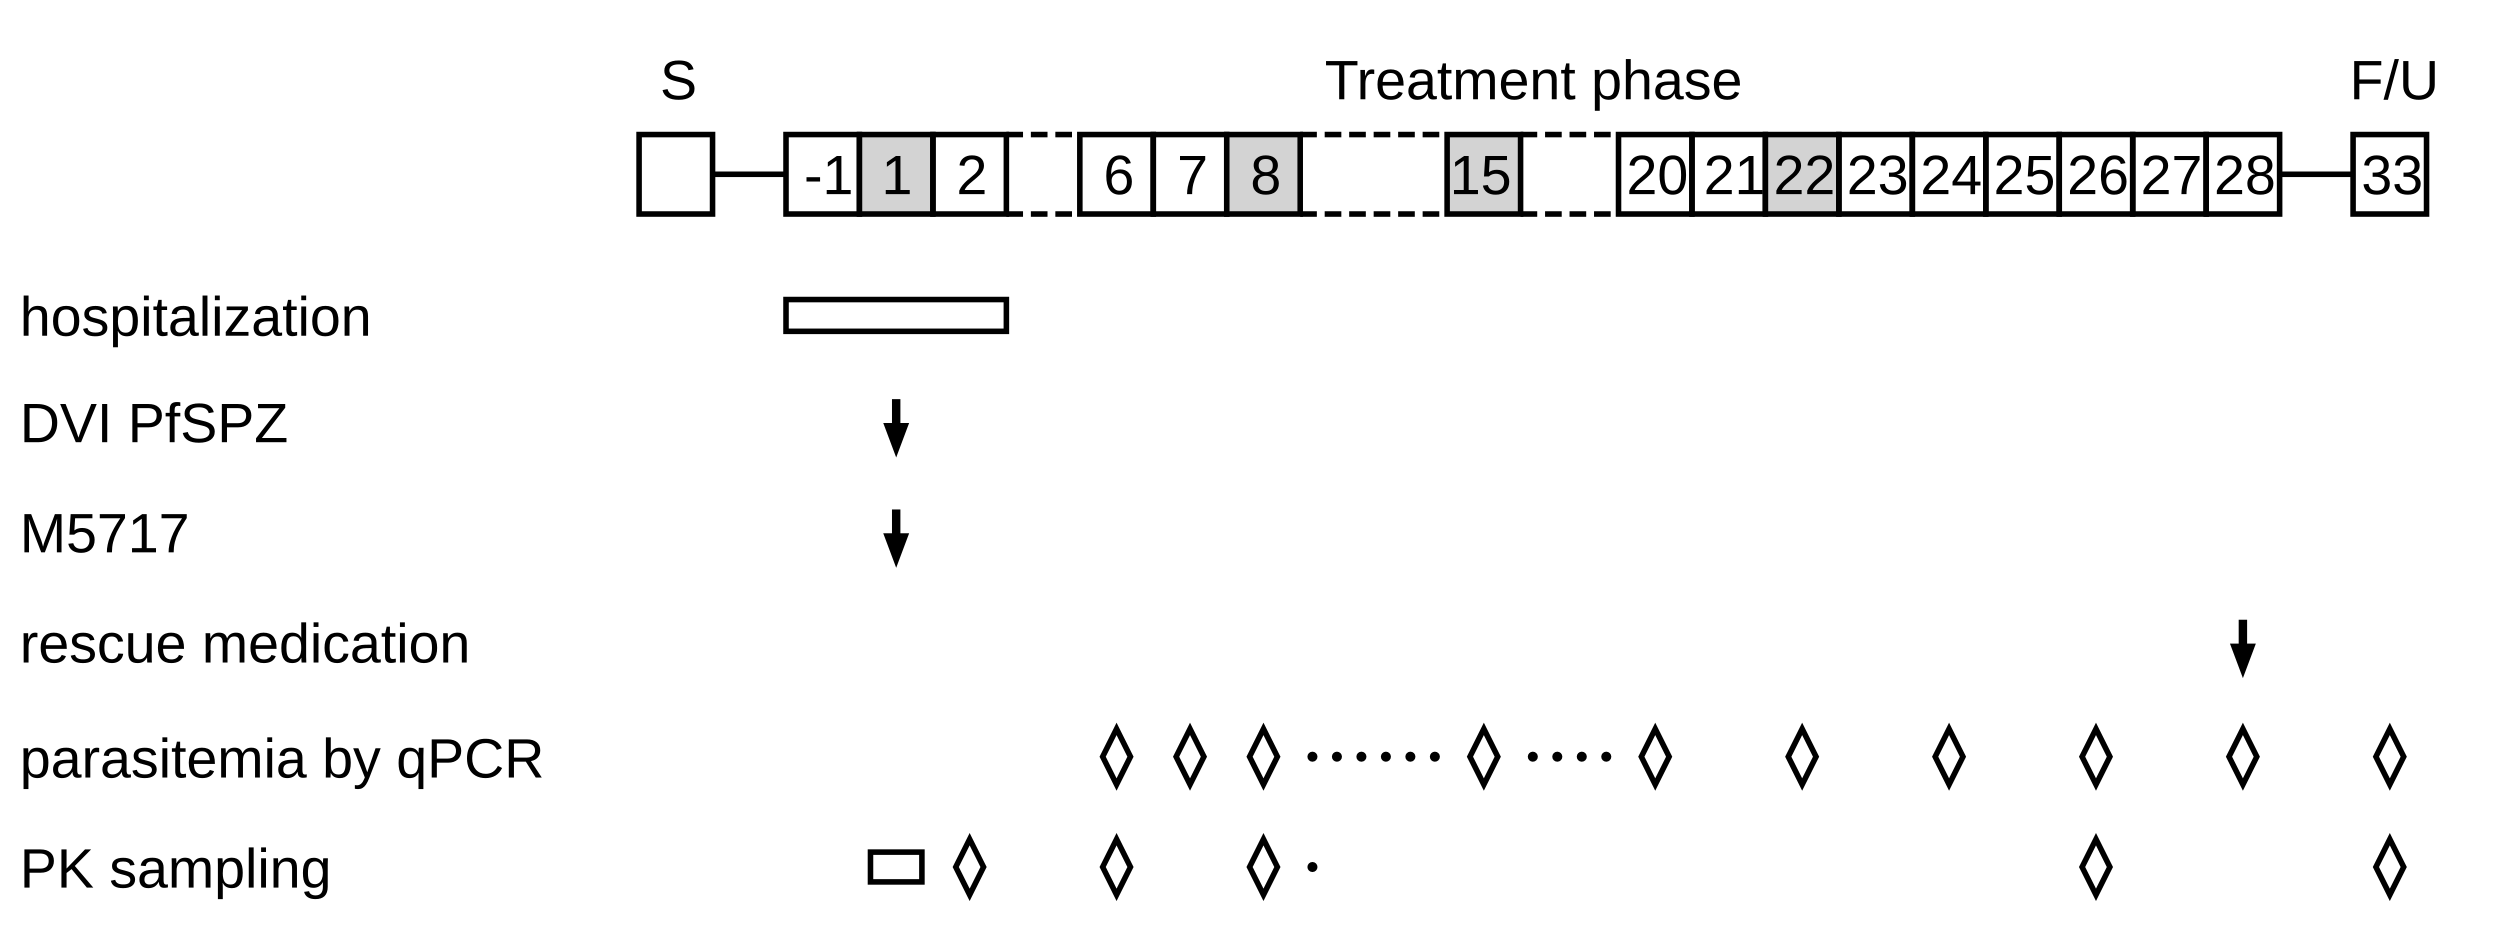
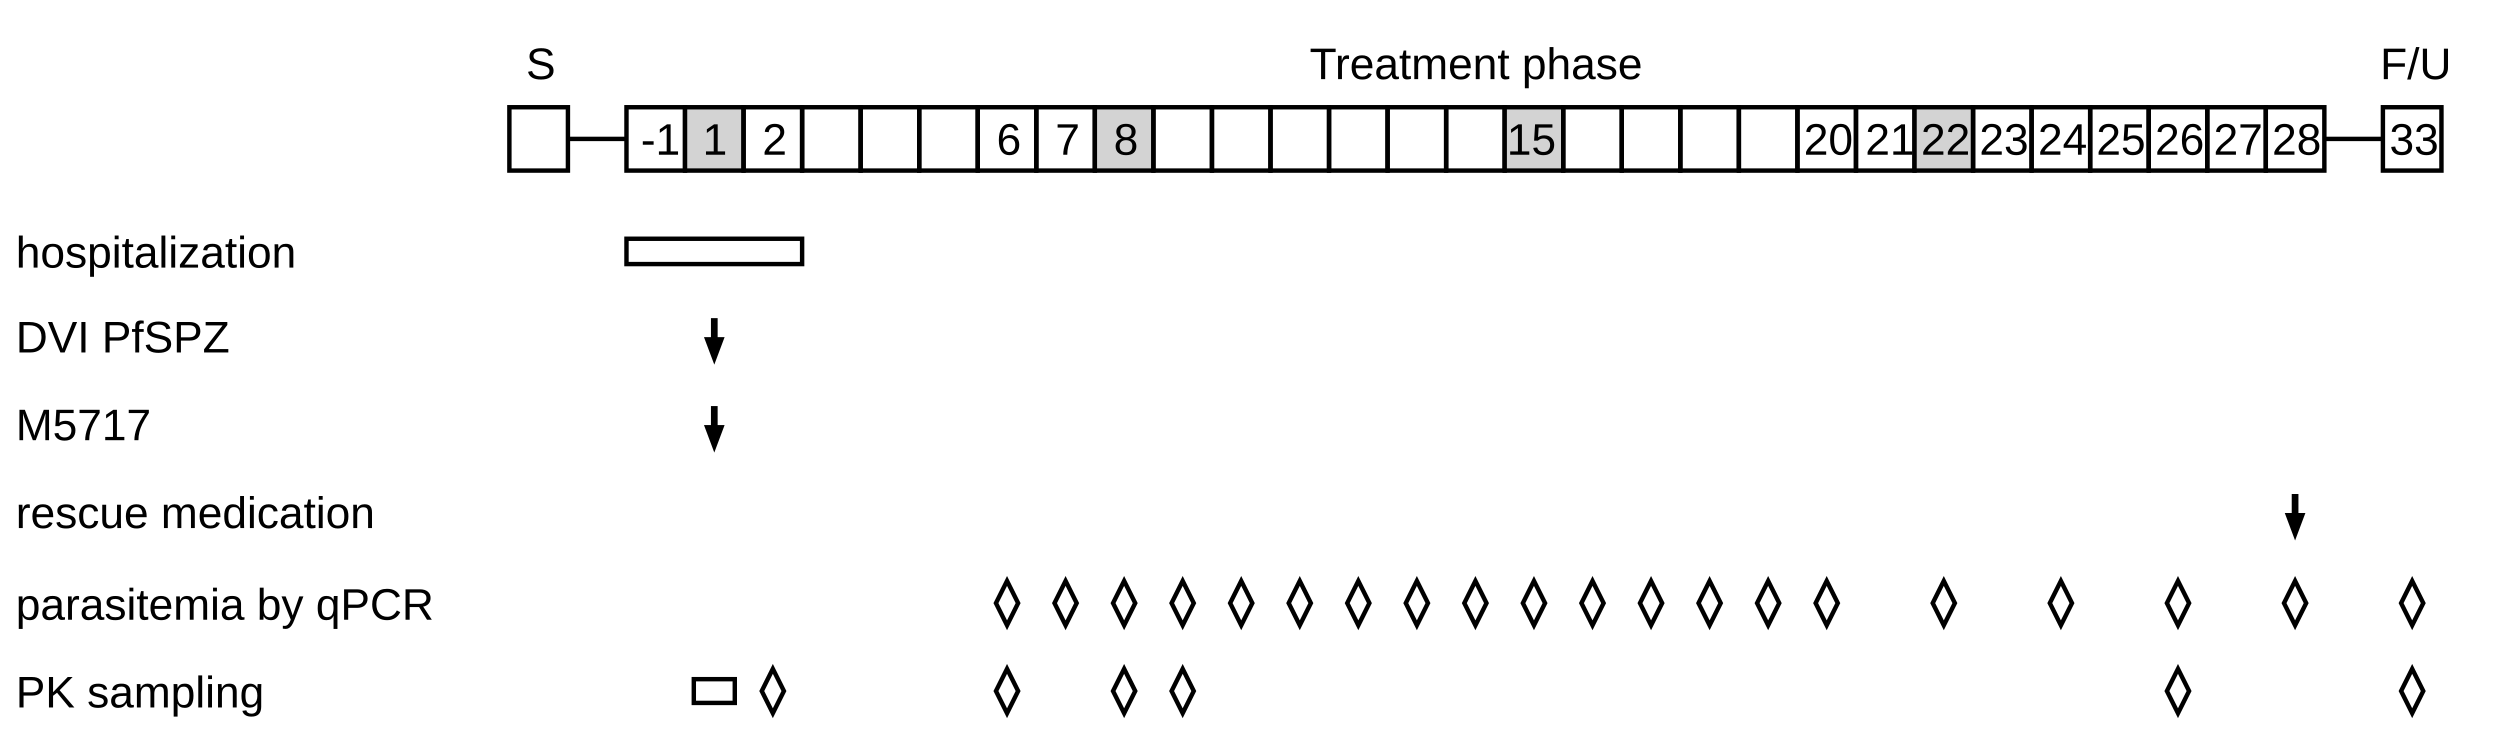
- <svg xmlns="http://www.w3.org/2000/svg" width="630.485" height="236.455">
+ <svg xmlns="http://www.w3.org/2000/svg" width="791.038" height="236.455">
  <style>text {font-family: Arial; font-size: 14px ;}</style>
  <text x="166.449" y="25.032">S</text>
-   <text x="334.105" y="25.032">Treatment phase</text>
-   <text x="592.559" y="25.032">F/U</text>
+   <text x="414.381" y="25.032">Treatment phase</text>
+   <text x="753.112" y="25.032">F/U</text>
  <rect x="161.175" y="33.932" width="18.525" height="20.043" style="stroke:black;  stroke-width:1.4; fill:none;" />
  <text x="170.438" y="48.964" />
  <line x1="179.7" y1="43.953" x2="198.226" y2="43.953" style="stroke:black; stroke-width:1.4; " />
  <rect x="198.226" y="33.932" width="18.525" height="20.043" style="stroke:black;  stroke-width:1.4; fill:none;" />
  <text x="202.771" y="48.964">-1</text>
  <rect x="216.751" y="33.932" width="18.525" height="20.043" style="stroke:black;  stroke-width:0; fill:lightgray;" />
  <rect x="216.751" y="33.932" width="18.525" height="20.043" style="stroke:black;  stroke-width:1.4; fill:none;" />
  <text x="222.322" y="48.964">1</text>
  <rect x="235.276" y="33.932" width="18.525" height="20.043" style="stroke:black;  stroke-width:1.4; fill:none;" />
  <text x="241.22" y="48.964">2</text>
-   <line x1="253.802" y1="33.932" x2="259.977" y2="33.932" style="stroke:black; stroke-width:1.4; stroke-dasharray: 4.2 4.2" />
-   <line x1="253.802" y1="53.975" x2="259.977" y2="53.975" style="stroke:black; stroke-width:1.4; stroke-dasharray: 4.2 4.2" />
-   <text x="256.889" y="48.964" />
-   <line x1="259.977" y1="33.932" x2="266.152" y2="33.932" style="stroke:black; stroke-width:1.4; stroke-dasharray: 4.2 4.2" />
-   <line x1="259.977" y1="53.975" x2="266.152" y2="53.975" style="stroke:black; stroke-width:1.4; stroke-dasharray: 4.2 4.2" />
+   <rect x="253.802" y="33.932" width="18.525" height="20.043" style="stroke:black;  stroke-width:1.4; fill:none;" />
  <text x="263.064" y="48.964" />
-   <line x1="266.152" y1="33.932" x2="272.327" y2="33.932" style="stroke:black; stroke-width:1.4; stroke-dasharray: 4.2 4.2" />
-   <line x1="266.152" y1="53.975" x2="272.327" y2="53.975" style="stroke:black; stroke-width:1.4; stroke-dasharray: 4.2 4.2" />
-   <text x="269.24" y="48.964" />
  <rect x="272.327" y="33.932" width="18.525" height="20.043" style="stroke:black;  stroke-width:1.4; fill:none;" />
-   <text x="278.281" y="48.964">6</text>
+   <text x="281.59" y="48.964" />
  <rect x="290.853" y="33.932" width="18.525" height="20.043" style="stroke:black;  stroke-width:1.4; fill:none;" />
-   <text x="296.872" y="48.964">7</text>
-   <rect x="309.378" y="33.932" width="18.525" height="20.043" style="stroke:black;  stroke-width:0; fill:lightgray;" />
+   <text x="300.115" y="48.964" />
  <rect x="309.378" y="33.932" width="18.525" height="20.043" style="stroke:black;  stroke-width:1.4; fill:none;" />
-   <text x="315.339" y="48.964">8</text>
-   <line x1="327.903" y1="33.932" x2="334.078" y2="33.932" style="stroke:black; stroke-width:1.4; stroke-dasharray: 4.2 4.2" />
-   <line x1="327.903" y1="53.975" x2="334.078" y2="53.975" style="stroke:black; stroke-width:1.4; stroke-dasharray: 4.2 4.2" />
-   <text x="330.991" y="48.964" />
-   <line x1="334.078" y1="33.932" x2="340.254" y2="33.932" style="stroke:black; stroke-width:1.4; stroke-dasharray: 4.2 4.2" />
-   <line x1="334.078" y1="53.975" x2="340.254" y2="53.975" style="stroke:black; stroke-width:1.4; stroke-dasharray: 4.2 4.2" />
-   <text x="337.166" y="48.964" />
-   <line x1="340.254" y1="33.932" x2="346.429" y2="33.932" style="stroke:black; stroke-width:1.4; stroke-dasharray: 4.2 4.2" />
-   <line x1="340.254" y1="53.975" x2="346.429" y2="53.975" style="stroke:black; stroke-width:1.4; stroke-dasharray: 4.2 4.2" />
-   <text x="343.341" y="48.964" />
-   <line x1="346.429" y1="33.932" x2="352.604" y2="33.932" style="stroke:black; stroke-width:1.4; stroke-dasharray: 4.2 4.2" />
-   <line x1="346.429" y1="53.975" x2="352.604" y2="53.975" style="stroke:black; stroke-width:1.4; stroke-dasharray: 4.2 4.2" />
-   <text x="349.516" y="48.964" />
-   <line x1="352.604" y1="33.932" x2="358.779" y2="33.932" style="stroke:black; stroke-width:1.4; stroke-dasharray: 4.2 4.2" />
-   <line x1="352.604" y1="53.975" x2="358.779" y2="53.975" style="stroke:black; stroke-width:1.4; stroke-dasharray: 4.2 4.2" />
-   <text x="355.691" y="48.964" />
-   <line x1="358.779" y1="33.932" x2="364.954" y2="33.932" style="stroke:black; stroke-width:1.4; stroke-dasharray: 4.2 4.2" />
-   <line x1="358.779" y1="53.975" x2="364.954" y2="53.975" style="stroke:black; stroke-width:1.4; stroke-dasharray: 4.2 4.2" />
-   <text x="361.867" y="48.964" />
-   <rect x="364.954" y="33.932" width="18.525" height="20.043" style="stroke:black;  stroke-width:0; fill:lightgray;" />
+   <text x="315.332" y="48.964">6</text>
+   <rect x="327.903" y="33.932" width="18.525" height="20.043" style="stroke:black;  stroke-width:1.4; fill:none;" />
+   <text x="333.922" y="48.964">7</text>
+   <rect x="346.429" y="33.932" width="18.525" height="20.043" style="stroke:black;  stroke-width:0; fill:lightgray;" />
+   <rect x="346.429" y="33.932" width="18.525" height="20.043" style="stroke:black;  stroke-width:1.4; fill:none;" />
+   <text x="352.39" y="48.964">8</text>
  <rect x="364.954" y="33.932" width="18.525" height="20.043" style="stroke:black;  stroke-width:1.4; fill:none;" />
-   <text x="365.627" y="48.964">15</text>
-   <line x1="383.479" y1="33.932" x2="389.655" y2="33.932" style="stroke:black; stroke-width:1.4; stroke-dasharray: 4.2 4.2" />
-   <line x1="383.479" y1="53.975" x2="389.655" y2="53.975" style="stroke:black; stroke-width:1.4; stroke-dasharray: 4.2 4.2" />
-   <text x="386.567" y="48.964" />
-   <line x1="389.655" y1="33.932" x2="395.83" y2="33.932" style="stroke:black; stroke-width:1.4; stroke-dasharray: 4.2 4.2" />
-   <line x1="389.655" y1="53.975" x2="395.83" y2="53.975" style="stroke:black; stroke-width:1.4; stroke-dasharray: 4.2 4.2" />
+   <text x="374.217" y="48.964" />
+   <rect x="383.479" y="33.932" width="18.525" height="20.043" style="stroke:black;  stroke-width:1.4; fill:none;" />
  <text x="392.742" y="48.964" />
-   <line x1="395.83" y1="33.932" x2="402.005" y2="33.932" style="stroke:black; stroke-width:1.4; stroke-dasharray: 4.2 4.2" />
-   <line x1="395.83" y1="53.975" x2="402.005" y2="53.975" style="stroke:black; stroke-width:1.4; stroke-dasharray: 4.2 4.2" />
-   <text x="398.917" y="48.964" />
-   <line x1="402.005" y1="33.932" x2="408.18" y2="33.932" style="stroke:black; stroke-width:1.4; stroke-dasharray: 4.2 4.2" />
-   <line x1="402.005" y1="53.975" x2="408.18" y2="53.975" style="stroke:black; stroke-width:1.4; stroke-dasharray: 4.2 4.2" />
-   <text x="405.092" y="48.964" />
-   <rect x="408.18" y="33.932" width="18.525" height="20.043" style="stroke:black;  stroke-width:1.4; fill:none;" />
-   <text x="410.197" y="48.964">20</text>
-   <rect x="426.705" y="33.932" width="18.525" height="20.043" style="stroke:black;  stroke-width:1.4; fill:none;" />
-   <text x="429.672" y="48.964">21</text>
-   <rect x="445.231" y="33.932" width="18.525" height="20.043" style="stroke:black;  stroke-width:0; fill:lightgray;" />
-   <rect x="445.231" y="33.932" width="18.525" height="20.043" style="stroke:black;  stroke-width:1.4; fill:none;" />
-   <text x="447.282" y="48.964">22</text>
-   <rect x="463.756" y="33.932" width="18.525" height="20.043" style="stroke:black;  stroke-width:1.4; fill:none;" />
-   <text x="465.756" y="48.964">23</text>
-   <rect x="482.282" y="33.932" width="18.525" height="20.043" style="stroke:black;  stroke-width:1.4; fill:none;" />
-   <text x="484.302" y="48.964">24</text>
-   <rect x="500.807" y="33.932" width="18.525" height="20.043" style="stroke:black;  stroke-width:1.4; fill:none;" />
-   <text x="502.769" y="48.964">25</text>
-   <rect x="519.332" y="33.932" width="18.525" height="20.043" style="stroke:black;  stroke-width:1.4; fill:none;" />
-   <text x="521.335" y="48.964">26</text>
-   <rect x="537.858" y="33.932" width="18.525" height="20.043" style="stroke:black;  stroke-width:1.4; fill:none;" />
-   <text x="539.857" y="48.964">27</text>
-   <rect x="556.383" y="33.932" width="18.525" height="20.043" style="stroke:black;  stroke-width:1.4; fill:none;" />
-   <text x="558.372" y="48.964">28</text>
-   <line x1="574.909" y1="43.953" x2="593.434" y2="43.953" style="stroke:black; stroke-width:1.4; " />
-   <rect x="593.434" y="33.932" width="18.525" height="20.043" style="stroke:black;  stroke-width:1.4; fill:none;" />
-   <text x="595.522" y="48.964">33</text>
+   <rect x="402.005" y="33.932" width="18.525" height="20.043" style="stroke:black;  stroke-width:1.4; fill:none;" />
+   <text x="411.268" y="48.964" />
+   <rect x="420.53" y="33.932" width="18.525" height="20.043" style="stroke:black;  stroke-width:1.4; fill:none;" />
+   <text x="429.793" y="48.964" />
+   <rect x="439.056" y="33.932" width="18.525" height="20.043" style="stroke:black;  stroke-width:1.4; fill:none;" />
+   <text x="448.318" y="48.964" />
+   <rect x="457.581" y="33.932" width="18.525" height="20.043" style="stroke:black;  stroke-width:1.4; fill:none;" />
+   <text x="466.844" y="48.964" />
+   <rect x="476.106" y="33.932" width="18.525" height="20.043" style="stroke:black;  stroke-width:0; fill:lightgray;" />
+   <rect x="476.106" y="33.932" width="18.525" height="20.043" style="stroke:black;  stroke-width:1.4; fill:none;" />
+   <text x="476.78" y="48.964">15</text>
+   <rect x="494.632" y="33.932" width="18.525" height="20.043" style="stroke:black;  stroke-width:1.4; fill:none;" />
+   <text x="503.895" y="48.964" />
+   <rect x="513.157" y="33.932" width="18.525" height="20.043" style="stroke:black;  stroke-width:1.4; fill:none;" />
+   <text x="522.42" y="48.964" />
+   <rect x="531.683" y="33.932" width="18.525" height="20.043" style="stroke:black;  stroke-width:1.4; fill:none;" />
+   <text x="540.945" y="48.964" />
+   <rect x="550.208" y="33.932" width="18.525" height="20.043" style="stroke:black;  stroke-width:1.4; fill:none;" />
+   <text x="559.471" y="48.964" />
+   <rect x="568.733" y="33.932" width="18.525" height="20.043" style="stroke:black;  stroke-width:1.4; fill:none;" />
+   <text x="570.75" y="48.964">20</text>
+   <rect x="587.259" y="33.932" width="18.525" height="20.043" style="stroke:black;  stroke-width:1.4; fill:none;" />
+   <text x="590.226" y="48.964">21</text>
+   <rect x="605.784" y="33.932" width="18.525" height="20.043" style="stroke:black;  stroke-width:0; fill:lightgray;" />
+   <rect x="605.784" y="33.932" width="18.525" height="20.043" style="stroke:black;  stroke-width:1.4; fill:none;" />
+   <text x="607.835" y="48.964">22</text>
+   <rect x="624.31" y="33.932" width="18.525" height="20.043" style="stroke:black;  stroke-width:1.4; fill:none;" />
+   <text x="626.309" y="48.964">23</text>
+   <rect x="642.835" y="33.932" width="18.525" height="20.043" style="stroke:black;  stroke-width:1.4; fill:none;" />
+   <text x="644.855" y="48.964">24</text>
+   <rect x="661.36" y="33.932" width="18.525" height="20.043" style="stroke:black;  stroke-width:1.4; fill:none;" />
+   <text x="663.322" y="48.964">25</text>
+   <rect x="679.886" y="33.932" width="18.525" height="20.043" style="stroke:black;  stroke-width:1.4; fill:none;" />
+   <text x="681.889" y="48.964">26</text>
+   <rect x="698.411" y="33.932" width="18.525" height="20.043" style="stroke:black;  stroke-width:1.4; fill:none;" />
+   <text x="700.411" y="48.964">27</text>
+   <rect x="716.937" y="33.932" width="18.525" height="20.043" style="stroke:black;  stroke-width:1.4; fill:none;" />
+   <text x="718.926" y="48.964">28</text>
+   <line x1="735.462" y1="43.953" x2="753.987" y2="43.953" style="stroke:black; stroke-width:1.4; " />
+   <rect x="753.987" y="33.932" width="18.525" height="20.043" style="stroke:black;  stroke-width:1.4; fill:none;" />
+   <text x="756.076" y="48.964">33</text>
  <text x="5" y="84.673">hospitalization</text>
  <rect x="198.226" y="75.543" width="55.576" height="8.017" style="stroke:black;  stroke-width:1.4; fill:none;" />
  <text x="5" y="111.518">DVI PfSPZ</text>
  <path d="M225.653, 107.373 L225.653, 101.36 L226.374, 101.36 L226.374, 107.373 L228.269, 107.373 L226.014, 113.386 L223.759, 107.373 L225.653, 107.373 Z" style="stroke: black; fill: black; stroke-width:1.4; " />
  <text x="5" y="139.287">M5717</text>
  <path d="M225.653, 135.193 L225.653, 129.18 L226.374, 129.18 L226.374, 135.193 L228.269, 135.193 L226.014, 141.206 L223.759, 135.193 L225.653, 135.193 Z" style="stroke: black; fill: black; stroke-width:1.4; " />
  <text x="5" y="167.088">rescue medication</text>
-   <path d="M565.285, 163.014 L565.285, 157.001 L566.007, 157.001 L566.007, 163.014 L567.901, 163.014 L565.646, 169.027 L563.391, 163.014 L565.285, 163.014 Z" style="stroke: black; fill: black; stroke-width:1.4; " />
+   <path d="M725.838, 163.014 L725.838, 157.001 L726.56, 157.001 L726.56, 163.014 L728.454, 163.014 L726.199, 169.027 L723.944, 163.014 L725.838, 163.014 Z" style="stroke: black; fill: black; stroke-width:1.4; " />
  <text x="5" y="196.09">parasitemia by qPCR</text>
-   <path d="M278.082, 190.835 L281.59, 183.82 L285.097, 190.835 L281.59, 197.85 L278.082, 190.835 Z" style="stroke: black; fill: none; stroke-width:1.4; " />
-   <path d="M296.608, 190.835 L300.115, 183.82 L303.623, 190.835 L300.115, 197.85 L296.608, 190.835 Z" style="stroke: black; fill: none; stroke-width:1.4; " />
  <path d="M315.133, 190.835 L318.641, 183.82 L322.148, 190.835 L318.641, 197.85 L315.133, 190.835 Z" style="stroke: black; fill: none; stroke-width:1.4; " />
-   <circle cx="330.991" cy="190.835" r="0.668" style="stroke:black;  stroke-width:1.2; fill:black;" />
-   <circle cx="337.166" cy="190.835" r="0.668" style="stroke:black;  stroke-width:1.2; fill:black;" />
-   <circle cx="343.341" cy="190.835" r="0.668" style="stroke:black;  stroke-width:1.2; fill:black;" />
-   <circle cx="349.516" cy="190.835" r="0.668" style="stroke:black;  stroke-width:1.2; fill:black;" />
-   <circle cx="355.691" cy="190.835" r="0.668" style="stroke:black;  stroke-width:1.2; fill:black;" />
-   <circle cx="361.867" cy="190.835" r="0.668" style="stroke:black;  stroke-width:1.2; fill:black;" />
+   <path d="M333.658, 190.835 L337.166, 183.82 L340.674, 190.835 L337.166, 197.85 L333.658, 190.835 Z" style="stroke: black; fill: none; stroke-width:1.4; " />
+   <path d="M352.184, 190.835 L355.691, 183.82 L359.199, 190.835 L355.691, 197.85 L352.184, 190.835 Z" style="stroke: black; fill: none; stroke-width:1.4; " />
  <path d="M370.709, 190.835 L374.217, 183.82 L377.724, 190.835 L374.217, 197.85 L370.709, 190.835 Z" style="stroke: black; fill: none; stroke-width:1.4; " />
-   <circle cx="386.567" cy="190.835" r="0.668" style="stroke:black;  stroke-width:1.2; fill:black;" />
-   <circle cx="392.742" cy="190.835" r="0.668" style="stroke:black;  stroke-width:1.2; fill:black;" />
-   <circle cx="398.917" cy="190.835" r="0.668" style="stroke:black;  stroke-width:1.2; fill:black;" />
-   <circle cx="405.092" cy="190.835" r="0.668" style="stroke:black;  stroke-width:1.2; fill:black;" />
-   <path d="M413.935, 190.835 L417.443, 183.82 L420.95, 190.835 L417.443, 197.85 L413.935, 190.835 Z" style="stroke: black; fill: none; stroke-width:1.4; " />
-   <path d="M450.986, 190.835 L454.493, 183.82 L458.001, 190.835 L454.493, 197.85 L450.986, 190.835 Z" style="stroke: black; fill: none; stroke-width:1.4; " />
-   <path d="M488.037, 190.835 L491.544, 183.82 L495.052, 190.835 L491.544, 197.85 L488.037, 190.835 Z" style="stroke: black; fill: none; stroke-width:1.4; " />
-   <path d="M525.088, 190.835 L528.595, 183.82 L532.103, 190.835 L528.595, 197.85 L525.088, 190.835 Z" style="stroke: black; fill: none; stroke-width:1.4; " />
-   <path d="M562.138, 190.835 L565.646, 183.82 L569.153, 190.835 L565.646, 197.85 L562.138, 190.835 Z" style="stroke: black; fill: none; stroke-width:1.4; " />
-   <path d="M599.189, 190.835 L602.697, 183.82 L606.204, 190.835 L602.697, 197.85 L599.189, 190.835 Z" style="stroke: black; fill: none; stroke-width:1.4; " />
+   <path d="M389.235, 190.835 L392.742, 183.82 L396.25, 190.835 L392.742, 197.85 L389.235, 190.835 Z" style="stroke: black; fill: none; stroke-width:1.4; " />
+   <path d="M407.76, 190.835 L411.268, 183.82 L414.775, 190.835 L411.268, 197.85 L407.76, 190.835 Z" style="stroke: black; fill: none; stroke-width:1.4; " />
+   <path d="M426.285, 190.835 L429.793, 183.82 L433.3, 190.835 L429.793, 197.85 L426.285, 190.835 Z" style="stroke: black; fill: none; stroke-width:1.4; " />
+   <path d="M444.811, 190.835 L448.318, 183.82 L451.826, 190.835 L448.318, 197.85 L444.811, 190.835 Z" style="stroke: black; fill: none; stroke-width:1.4; " />
+   <path d="M463.336, 190.835 L466.844, 183.82 L470.351, 190.835 L466.844, 197.85 L463.336, 190.835 Z" style="stroke: black; fill: none; stroke-width:1.4; " />
+   <path d="M481.862, 190.835 L485.369, 183.82 L488.877, 190.835 L485.369, 197.85 L481.862, 190.835 Z" style="stroke: black; fill: none; stroke-width:1.4; " />
+   <path d="M500.387, 190.835 L503.895, 183.82 L507.402, 190.835 L503.895, 197.85 L500.387, 190.835 Z" style="stroke: black; fill: none; stroke-width:1.4; " />
+   <path d="M518.912, 190.835 L522.42, 183.82 L525.927, 190.835 L522.42, 197.85 L518.912, 190.835 Z" style="stroke: black; fill: none; stroke-width:1.4; " />
+   <path d="M537.438, 190.835 L540.945, 183.82 L544.453, 190.835 L540.945, 197.85 L537.438, 190.835 Z" style="stroke: black; fill: none; stroke-width:1.4; " />
+   <path d="M555.963, 190.835 L559.471, 183.82 L562.978, 190.835 L559.471, 197.85 L555.963, 190.835 Z" style="stroke: black; fill: none; stroke-width:1.4; " />
+   <path d="M574.489, 190.835 L577.996, 183.82 L581.504, 190.835 L577.996, 197.85 L574.489, 190.835 Z" style="stroke: black; fill: none; stroke-width:1.4; " />
+   <path d="M611.539, 190.835 L615.047, 183.82 L618.554, 190.835 L615.047, 197.85 L611.539, 190.835 Z" style="stroke: black; fill: none; stroke-width:1.4; " />
+   <path d="M648.59, 190.835 L652.098, 183.82 L655.605, 190.835 L652.098, 197.85 L648.59, 190.835 Z" style="stroke: black; fill: none; stroke-width:1.4; " />
+   <path d="M685.641, 190.835 L689.148, 183.82 L692.656, 190.835 L689.148, 197.85 L685.641, 190.835 Z" style="stroke: black; fill: none; stroke-width:1.4; " />
+   <path d="M722.692, 190.835 L726.199, 183.82 L729.707, 190.835 L726.199, 197.85 L722.692, 190.835 Z" style="stroke: black; fill: none; stroke-width:1.4; " />
+   <path d="M759.742, 190.835 L763.25, 183.82 L766.758, 190.835 L763.25, 197.85 L759.742, 190.835 Z" style="stroke: black; fill: none; stroke-width:1.4; " />
  <text x="5" y="223.843">PK sampling</text>
  <path d="M219.53, 222.414 L219.53, 214.898 L232.498, 214.898 L232.498, 222.414 L219.53, 222.414 Z" style="stroke: black; fill: none; stroke-width:1.4; " />
  <path d="M241.032, 218.656 L244.539, 211.641 L248.047, 218.656 L244.539, 225.671 L241.032, 218.656 Z" style="stroke: black; fill: none; stroke-width:1.4; " />
-   <path d="M278.082, 218.656 L281.59, 211.641 L285.097, 218.656 L281.59, 225.671 L278.082, 218.656 Z" style="stroke: black; fill: none; stroke-width:1.4; " />
  <path d="M315.133, 218.656 L318.641, 211.641 L322.148, 218.656 L318.641, 225.671 L315.133, 218.656 Z" style="stroke: black; fill: none; stroke-width:1.4; " />
-   <circle cx="330.991" cy="218.656" r="0.668" style="stroke:black;  stroke-width:1.2; fill:black;" />
-   <path d="M525.088, 218.656 L528.595, 211.641 L532.103, 218.656 L528.595, 225.671 L525.088, 218.656 Z" style="stroke: black; fill: none; stroke-width:1.4; " />
-   <path d="M599.189, 218.656 L602.697, 211.641 L606.204, 218.656 L602.697, 225.671 L599.189, 218.656 Z" style="stroke: black; fill: none; stroke-width:1.4; " />
+   <path d="M352.184, 218.656 L355.691, 211.641 L359.199, 218.656 L355.691, 225.671 L352.184, 218.656 Z" style="stroke: black; fill: none; stroke-width:1.4; " />
+   <path d="M370.709, 218.656 L374.217, 211.641 L377.724, 218.656 L374.217, 225.671 L370.709, 218.656 Z" style="stroke: black; fill: none; stroke-width:1.4; " />
+   <path d="M685.641, 218.656 L689.148, 211.641 L692.656, 218.656 L689.148, 225.671 L685.641, 218.656 Z" style="stroke: black; fill: none; stroke-width:1.4; " />
+   <path d="M759.742, 218.656 L763.25, 211.641 L766.758, 218.656 L763.25, 225.671 L759.742, 218.656 Z" style="stroke: black; fill: none; stroke-width:1.4; " />
</svg>
